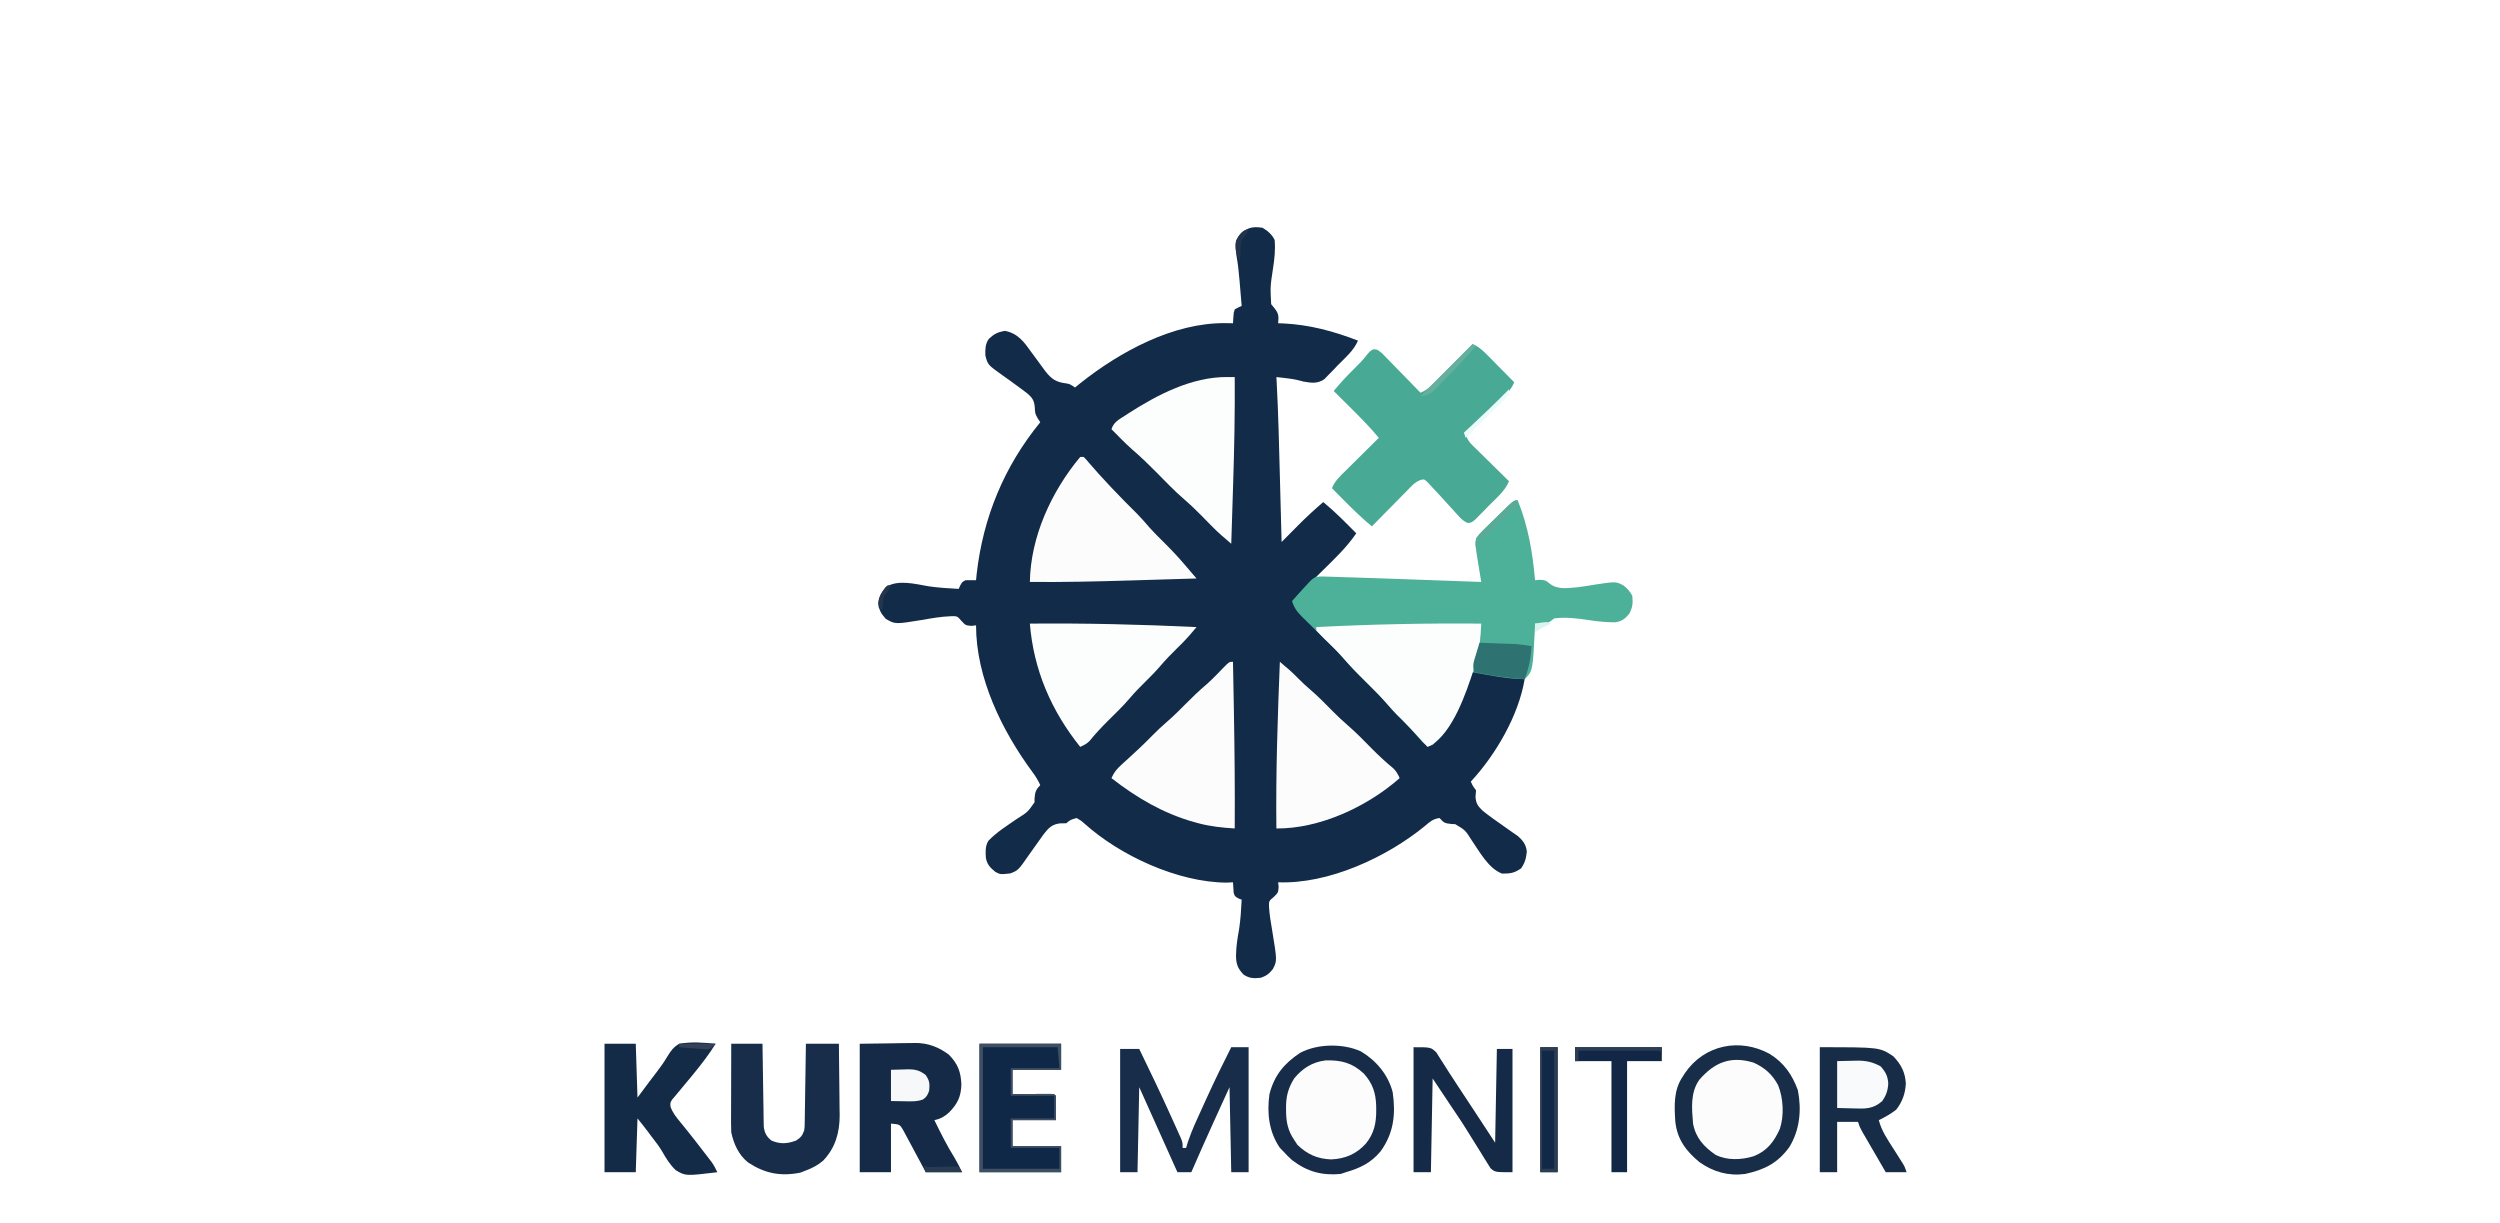
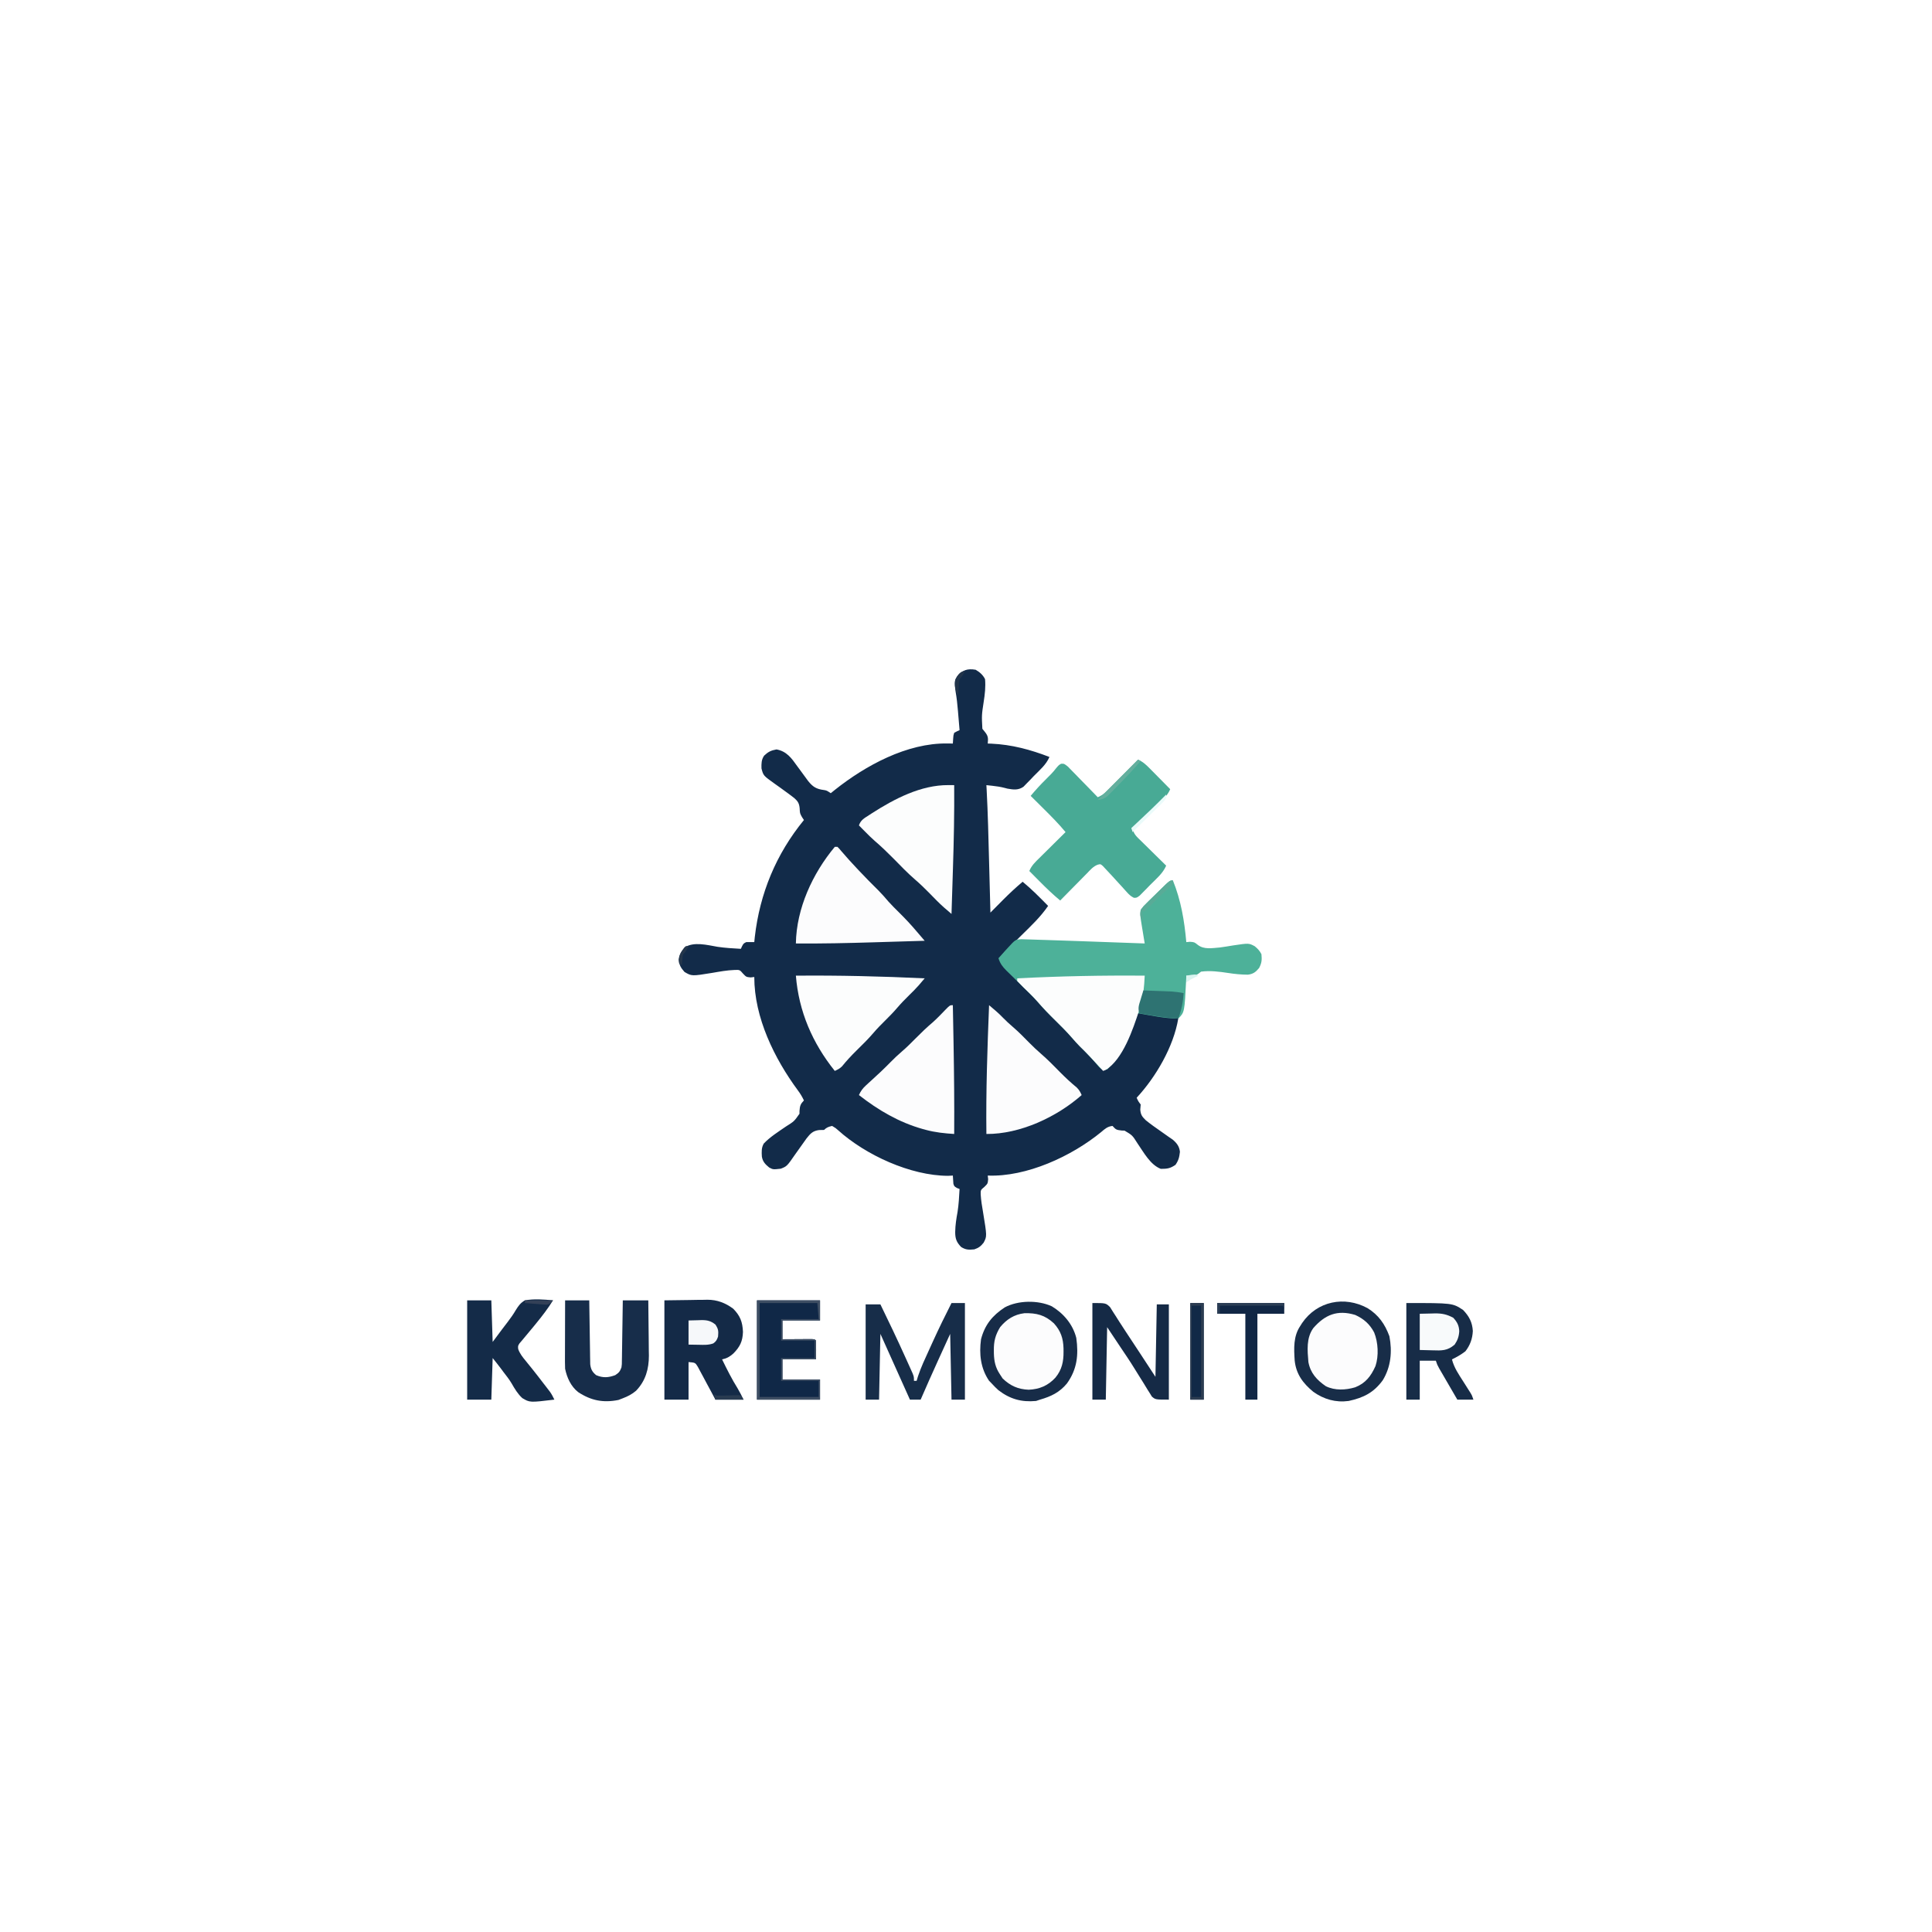
- <svg xmlns="http://www.w3.org/2000/svg" version="1.1" width="450" height="220" viewBox="30 130 450 220">
+ <svg xmlns="http://www.w3.org/2000/svg" version="1.1" width="512" height="512" viewBox="30 130 450 220">
  <g transform="translate(36, 136) scale(0.3125)">
    <path d="M0 0 C3.025 1.736 5.418 3.836 7 7 C7.505 12.687 6.885 18.195 6 23.812 C4.461 33.887 4.461 33.887 5 44 C5.668 44.824 6.335 45.647 7.023 46.496 C9.439 49.556 9.354 51.199 9 55 C10.328 55.039 10.328 55.039 11.684 55.078 C26.91 55.775 40.823 59.518 55 65 C52.523 70.779 47.654 74.837 43.312 79.25 C42.426 80.186 41.54 81.122 40.627 82.086 C39.756 82.97 38.885 83.855 37.988 84.766 C36.806 85.984 36.806 85.984 35.599 87.228 C31.682 89.899 28.191 89.377 23.664 88.598 C22.991 88.421 22.318 88.244 21.625 88.062 C18.535 87.257 15.508 86.808 12.337 86.467 C11.526 86.379 10.714 86.291 9.877 86.2 C8.948 86.101 8.948 86.101 8 86 C8.06 87.071 8.12 88.143 8.181 89.247 C9.125 107.069 9.534 124.906 9.996 142.746 C10.108 147.071 10.223 151.396 10.338 155.721 C10.561 164.147 10.781 172.574 11 181 C11.443 180.552 11.886 180.104 12.342 179.642 C14.392 177.571 16.446 175.504 18.5 173.438 C19.196 172.733 19.892 172.029 20.609 171.303 C25.236 166.655 30.005 162.249 35 158 C41.784 163.55 47.855 169.764 54 176 C48.408 184.189 41.357 190.832 34.312 197.75 C32.456 199.579 30.601 201.409 28.748 203.243 C27.603 204.377 26.454 205.508 25.303 206.635 C21.187 210.466 21.187 210.466 18 215 C18.877 220.176 23.123 223.485 26.73 226.988 C27.399 227.65 28.068 228.312 28.757 228.994 C30.893 231.108 33.04 233.211 35.188 235.312 C37.316 237.405 39.442 239.5 41.565 241.598 C42.884 242.901 44.206 244.2 45.532 245.495 C49.355 249.257 52.939 253.154 56.442 257.215 C58.266 259.305 60.177 261.276 62.156 263.219 C62.869 263.924 63.582 264.629 64.316 265.355 C65.037 266.063 65.758 266.771 66.5 267.5 C71.323 272.236 75.966 277.027 80.375 282.152 C82.736 284.837 85.255 287.313 87.812 289.812 C90.547 292.487 92.878 294.816 95 298 C99.326 296.485 101.285 293.239 103.688 289.562 C104.118 288.911 104.549 288.259 104.992 287.588 C111.546 277.364 116.229 266.131 121 255 C130.9 256.65 140.8 258.3 151 260 C147.509 280.944 134.343 303.524 120 319 C121.22 321.691 121.22 321.691 123 324 C122.897 325.279 122.794 326.558 122.688 327.875 C123.065 331.772 123.954 332.955 126.793 335.762 C130.401 338.684 134.184 341.358 138 344 C140.066 345.454 142.129 346.911 144.188 348.375 C145.047 348.96 145.907 349.545 146.793 350.148 C149.879 352.737 151.804 355.209 152.25 359.281 C151.798 363.291 151.267 365.611 148.938 369 C144.971 371.7 142.808 372 138 372 C130.169 369.017 125.214 359.635 120.603 352.975 C116.799 346.957 116.799 346.957 110.965 343.496 C110.296 343.477 109.627 343.457 108.938 343.438 C104.818 342.98 104.545 342.8 102 340 C98.32 340.391 96.305 342.199 93.562 344.562 C71.473 362.653 37.948 378.135 9 377 C9.103 377.887 9.206 378.774 9.312 379.688 C9 383 9 383 6.5 385.438 C3.688 387.774 3.688 387.774 3.75 391.082 C4.035 395.552 4.72 399.845 5.5 404.25 C8.448 422.22 8.448 422.22 5.98 426.957 C3.896 429.645 2.232 430.923 -1 432 C-5.097 432.379 -7.278 432.449 -10.812 430.25 C-14.287 426.676 -15.28 423.965 -15.25 419 C-15.163 413.946 -14.431 409.175 -13.512 404.215 C-12.604 398.514 -12.324 392.759 -12 387 C-12.645 386.755 -13.289 386.51 -13.953 386.258 C-16 385 -16 385 -16.609 383.055 C-16.74 381.036 -16.87 379.018 -17 377 C-18.763 377.093 -18.763 377.093 -20.562 377.188 C-48.639 377.1 -82.093 361.632 -102.55 343.177 C-104.256 341.637 -104.256 341.637 -107 340 C-109.59 340.592 -111.119 341.119 -113 343 C-114.794 343.031 -114.794 343.031 -116.625 343.062 C-121.361 343.65 -123.194 345.693 -126.078 349.344 C-130.267 355.132 -130.267 355.132 -134.361 360.987 C-140.673 370.085 -140.673 370.085 -145.246 371.883 C-151.018 372.521 -151.018 372.521 -153.879 371.004 C-156.809 368.624 -158.74 366.616 -159.344 362.863 C-159.561 359.317 -159.737 356.283 -157.93 353.137 C-153.181 348.138 -147.056 344.337 -141.402 340.43 C-135.254 336.562 -135.254 336.562 -131.301 330.902 C-131.305 330.254 -131.309 329.606 -131.312 328.938 C-131.003 325.034 -130.634 323.748 -128 321 C-129.278 318.303 -130.677 315.942 -132.469 313.559 C-150.029 289.744 -165 259.276 -165 229 C-166.33 229.155 -166.33 229.155 -167.688 229.312 C-171 229 -171 229 -173.375 226.5 C-175.826 223.634 -175.826 223.634 -179.547 223.75 C-185.238 223.931 -190.802 224.973 -196.402 225.934 C-211.6 228.4 -211.6 228.4 -217 225.25 C-219.773 222.13 -220.833 220.28 -221.375 216.125 C-220.899 212.155 -219.47 210.105 -217 207 C-210.158 202.439 -200.096 205.173 -192.402 206.488 C-186.632 207.356 -180.822 207.668 -175 208 C-174.711 207.361 -174.423 206.721 -174.125 206.062 C-173 204 -173 204 -171 203 C-169 202.96 -167 202.957 -165 203 C-164.876 201.762 -164.752 200.525 -164.625 199.25 C-160.892 166.658 -148.768 137.408 -128 112 C-128.491 111.255 -128.982 110.51 -129.488 109.742 C-131 107 -131 107 -131.188 103.125 C-131.563 99.583 -132.478 98.062 -135.125 95.688 C-137.929 93.469 -140.834 91.393 -143.727 89.293 C-144.388 88.812 -145.049 88.331 -145.73 87.835 C-147.053 86.879 -148.382 85.932 -149.719 84.995 C-158.245 78.921 -158.245 78.921 -159.637 73.535 C-159.712 69.876 -159.756 67.127 -157.672 64.02 C-154.673 61.176 -152.543 60.095 -148.438 59.375 C-140.903 60.745 -137.237 65.865 -133.062 71.75 C-132.007 73.186 -130.95 74.621 -129.891 76.055 C-128.253 78.288 -126.618 80.522 -124.984 82.758 C-121.435 87.252 -118.76 88.945 -113.016 89.648 C-111 90 -111 90 -108 92 C-106.982 91.178 -105.963 90.355 -104.914 89.508 C-82.091 71.378 -51.147 54.475 -21.062 54.938 C-20.29 54.947 -19.518 54.956 -18.723 54.965 C-18.154 54.976 -17.586 54.988 -17 55 C-16.918 53.721 -16.835 52.443 -16.75 51.125 C-16.609 48.945 -16.609 48.945 -16 47 C-13.962 45.878 -13.962 45.878 -12 45 C-12.309 41.291 -12.623 37.583 -12.938 33.875 C-13.025 32.828 -13.112 31.782 -13.201 30.703 C-13.624 25.755 -14.119 20.892 -15 16 C-15.869 8.556 -15.869 8.556 -13.953 5.125 C-9.949 0.226 -6.231 -1.064 0 0 Z " fill="#122B49" transform="translate(708,112)" />
    <path d="M0 0 C6.045 14.886 8.585 30.079 10 46 C10.887 45.917 11.774 45.835 12.688 45.75 C16 46 16 46 18.469 47.977 C23.181 51.743 29.242 50.419 35 50 C38.311 49.554 41.596 49.015 44.891 48.465 C56.582 46.717 56.582 46.717 60.98 49.051 C63.143 50.792 64.754 52.509 66 55 C66.407 59.234 66.256 61.516 64.25 65.312 C61.702 68.356 59.875 69.761 55.914 70.266 C50.909 70.231 46.136 69.772 41.188 69 C34.53 67.989 27.715 67.11 21 68 C20.363 68.501 19.726 69.003 19.07 69.52 C16.085 71.655 13.57 71.206 10 71 C9.974 71.813 9.948 72.627 9.922 73.465 C8.692 98.308 8.692 98.308 4 103 C-6.06 102.925 -16.124 100.745 -26 99 C-26.34 99.909 -26.681 100.818 -27.031 101.754 C-32.261 115.436 -38.526 130.427 -49 141 C-53 141 -53 141 -55.008 139.164 C-55.706 138.326 -56.405 137.488 -57.125 136.625 C-61.043 132.063 -65.137 127.81 -69.445 123.617 C-71.478 121.535 -73.378 119.429 -75.273 117.227 C-79.141 112.766 -83.29 108.635 -87.5 104.5 C-91.545 100.528 -95.557 96.584 -99.23 92.262 C-102.348 88.636 -105.676 85.277 -109.082 81.926 C-109.626 81.389 -110.171 80.853 -110.732 80.3 C-113 78.068 -115.272 75.839 -117.552 73.619 C-119.236 71.978 -120.909 70.328 -122.582 68.676 C-123.097 68.18 -123.611 67.684 -124.141 67.173 C-127.015 64.32 -128.803 61.883 -130 58 C-128.233 56.038 -126.462 54.08 -124.688 52.125 C-123.938 51.292 -123.938 51.292 -123.174 50.441 C-117.384 44.076 -117.384 44.076 -112.968 43.833 C-111.706 43.873 -110.445 43.912 -109.145 43.953 C-108.434 43.973 -107.724 43.992 -106.993 44.013 C-104.599 44.081 -102.206 44.166 -99.812 44.25 C-98.122 44.302 -96.431 44.353 -94.74 44.404 C-88.826 44.586 -82.913 44.793 -77 45 C-74.557 45.084 -72.113 45.168 -69.67 45.252 C-53.446 45.813 -37.223 46.398 -21 47 C-21.217 45.698 -21.433 44.396 -21.656 43.055 C-21.938 41.328 -22.219 39.602 -22.5 37.875 C-22.643 37.019 -22.786 36.163 -22.934 35.281 C-24.507 25.538 -24.507 25.538 -24 22 C-22.012 19.299 -22.012 19.299 -19.258 16.602 C-18.774 16.122 -18.291 15.642 -17.792 15.148 C-16.772 14.141 -15.745 13.141 -14.71 12.148 C-13.123 10.623 -11.558 9.078 -9.996 7.527 C-2.327 0 -2.327 0 0 0 Z " fill="#4DB199" transform="translate(855,269)" />
    <path d="M0 0 C3.668 1.539 5.986 3.755 8.766 6.57 C9.655 7.466 10.545 8.362 11.461 9.285 C12.381 10.222 13.302 11.159 14.25 12.125 C15.195 13.08 16.14 14.034 17.086 14.988 C19.395 17.321 21.7 19.658 24 22 C22.453 25.689 20.207 28.037 17.387 30.844 C16.468 31.76 15.55 32.677 14.604 33.621 C13.885 34.33 13.885 34.33 13.152 35.054 C11.698 36.49 10.252 37.934 8.807 39.379 C4.678 43.482 0.603 47.427 -4 51 C-3.56 55.376 -0.645 57.738 2.348 60.641 C3.145 61.431 3.145 61.431 3.958 62.238 C5.652 63.916 7.357 65.583 9.062 67.25 C10.215 68.387 11.367 69.525 12.518 70.664 C15.337 73.451 18.166 76.228 21 79 C18.521 84.828 13.517 88.893 9.125 93.312 C8.214 94.257 7.302 95.201 6.363 96.174 C5.483 97.061 4.602 97.949 3.695 98.863 C2.891 99.681 2.087 100.499 1.258 101.341 C-1 103 -1 103 -3.097 102.95 C-5.27 101.865 -6.515 100.743 -8.137 98.938 C-8.996 97.995 -8.996 97.995 -9.874 97.033 C-10.472 96.362 -11.071 95.691 -11.688 95 C-12.938 93.635 -14.189 92.27 -15.441 90.906 C-16.628 89.604 -17.814 88.302 -19 87 C-20.69 85.147 -22.396 83.318 -24.125 81.5 C-24.788 80.788 -25.45 80.077 -26.133 79.344 C-27.885 77.759 -27.885 77.759 -29.939 78.26 C-33.366 79.491 -35.589 82.225 -38.078 84.785 C-38.65 85.361 -39.221 85.937 -39.81 86.53 C-41.63 88.367 -43.44 90.215 -45.25 92.062 C-46.484 93.311 -47.718 94.559 -48.953 95.807 C-51.977 98.863 -54.991 101.929 -58 105 C-63.437 100.47 -68.465 95.657 -73.438 90.625 C-74.169 89.889 -74.901 89.153 -75.654 88.395 C-77.439 86.599 -79.22 84.8 -81 83 C-79.378 78.899 -76.423 76.169 -73.336 73.141 C-72.508 72.317 -72.508 72.317 -71.663 71.476 C-69.905 69.729 -68.14 67.99 -66.375 66.25 C-65.179 65.064 -63.984 63.878 -62.789 62.691 C-59.865 59.789 -56.934 56.893 -54 54 C-59.104 47.819 -64.683 42.202 -70.375 36.562 C-71.302 35.64 -72.229 34.718 -73.184 33.768 C-75.453 31.509 -77.726 29.254 -80 27 C-76.303 22.578 -72.497 18.404 -68.375 14.375 C-65.681 11.741 -63.18 9.239 -60.914 6.227 C-59 4 -59 4 -57.247 3.025 C-55 3 -55 3 -52.251 5.181 C-51.201 6.232 -50.165 7.296 -49.141 8.371 C-48.591 8.927 -48.042 9.484 -47.476 10.057 C-45.722 11.839 -43.986 13.638 -42.25 15.438 C-41.065 16.648 -39.879 17.857 -38.691 19.064 C-35.781 22.03 -32.886 25.011 -30 28 C-25.804 26.362 -23.013 23.267 -19.922 20.117 C-19.35 19.543 -18.779 18.969 -18.19 18.377 C-16.372 16.548 -14.561 14.711 -12.75 12.875 C-11.516 11.631 -10.282 10.388 -9.047 9.145 C-6.026 6.102 -3.011 3.052 0 0 Z " fill="#48AA95" transform="translate(829,179)" />
    <path d="M0 0 C8.203 5.077 12.968 11.895 16.281 20.93 C18.48 32.291 17.437 43.8 11.328 53.75 C4.56 62.987 -2.941 66.738 -14.094 69.18 C-23.746 70.468 -32.48 67.988 -40.406 62.367 C-48.099 56.043 -53.27 49.183 -54.321 38.97 C-54.902 29.961 -55.367 20.909 -50.094 13.18 C-49.658 12.489 -49.222 11.798 -48.773 11.086 C-37.603 -5.273 -17.183 -9.342 0 0 Z " fill="#FCFCFD" transform="translate(1000.094,587.8203)" />
    <path d="M0 0 C8.831 5.331 15.704 13.47 18.25 23.562 C20.043 36.212 18.863 47.009 11.25 57.562 C5.682 64.227 -0.522 67.175 -8.75 69.562 C-9.74 69.892 -10.73 70.222 -11.75 70.562 C-22.557 71.566 -31.11 69.193 -39.75 62.562 C-42.375 60.125 -42.375 60.125 -44.75 57.562 C-45.771 56.511 -45.771 56.511 -46.812 55.438 C-53.106 46.099 -54.236 35.533 -52.75 24.562 C-49.914 13.714 -44.271 6.892 -35.094 0.824 C-25.151 -4.528 -10.222 -4.719 0 0 Z " fill="#FCFCFD" transform="translate(764.75,586.4375)" />
    <path d="M0 0 C0.173 9.062 0.339 18.125 0.5 27.188 C0.512 27.857 0.524 28.526 0.536 29.215 C0.929 51.478 1.144 73.733 1 96 C-6.225 95.541 -13.13 94.834 -20.125 92.938 C-20.927 92.721 -21.729 92.505 -22.555 92.282 C-40.288 87.251 -55.542 78.277 -70 67 C-68.639 63.917 -67.14 61.945 -64.656 59.68 C-63.992 59.067 -63.327 58.454 -62.643 57.822 C-61.936 57.18 -61.228 56.537 -60.5 55.875 C-59.04 54.53 -57.582 53.184 -56.125 51.836 C-55.416 51.181 -54.707 50.526 -53.977 49.851 C-51.421 47.458 -48.956 44.995 -46.5 42.5 C-43.811 39.776 -41.102 37.168 -38.188 34.688 C-34.429 31.478 -30.973 28.012 -27.5 24.5 C-23.478 20.432 -19.421 16.524 -15.047 12.832 C-11.769 9.898 -8.722 6.729 -5.679 3.554 C-2.215 0 -2.215 0 0 0 Z " fill="#FCFCFD" transform="translate(691,362)" />
    <path d="M0 0 C0.66 0 1.32 0 2 0 C3.472 1.475 3.472 1.475 5.172 3.512 C8.754 7.723 12.464 11.784 16.25 15.812 C17.225 16.852 17.225 16.852 18.219 17.912 C22.936 22.922 27.766 27.792 32.66 32.629 C35.261 35.265 37.658 38.023 40.059 40.84 C42.601 43.669 45.295 46.327 48 49 C52.55 53.5 56.875 58.105 61 63 C62.035 64.209 63.07 65.418 64.106 66.626 C64.648 67.257 65.189 67.889 65.747 68.539 C66.161 69.021 66.574 69.503 67 70 C58.322 70.265 49.644 70.526 40.967 70.782 C36.934 70.901 32.901 71.022 28.869 71.146 C9.573 71.737 -9.692 72.17 -29 72 C-28.552 45.873 -16.59 19.908 0 0 Z " fill="#FCFCFD" transform="translate(603,244)" />
    <path d="M0 0 C-0.397 8.125 -0.972 15.789 -3.438 23.562 C-3.696 24.395 -3.955 25.227 -4.222 26.084 C-8.649 39.664 -16.233 62.587 -29.289 70.363 C-29.854 70.573 -30.418 70.784 -31 71 C-31.69 70.238 -32.379 69.476 -33.09 68.691 C-38.176 63.096 -43.3 57.591 -48.734 52.328 C-50.652 50.358 -52.442 48.348 -54.234 46.266 C-58.116 41.794 -62.277 37.647 -66.5 33.5 C-71.3 28.785 -75.916 24.017 -80.303 18.915 C-83.578 15.219 -87.167 11.832 -90.721 8.406 C-92.183 6.973 -93.596 5.49 -95 4 C-95 3.34 -95 2.68 -95 2 C-63.31 0.362 -31.73 -0.275 0 0 Z " fill="#FCFDFD" transform="translate(834,340)" />
    <path d="M0 0 C32.057 -0.297 63.979 0.477 96 2 C95.058 3.109 94.115 4.217 93.172 5.324 C92.384 6.25 92.384 6.25 91.581 7.194 C89.359 9.732 86.975 12.081 84.562 14.438 C81.424 17.53 78.36 20.644 75.5 24 C72.659 27.333 69.616 30.426 66.5 33.5 C63.447 36.512 60.459 39.535 57.688 42.812 C53.768 47.416 49.435 51.596 45.136 55.84 C41.359 59.586 37.767 63.398 34.43 67.547 C32.779 69.224 31.144 70.062 29 71 C12.315 50.173 2.182 26.728 0 0 Z " fill="#FCFDFD" transform="translate(574,340)" />
    <path d="M0 0 C1.127 0.96 2.253 1.921 3.379 2.883 C4.006 3.418 4.634 3.953 5.28 4.505 C7.086 6.075 8.78 7.711 10.438 9.438 C12.749 11.79 15.112 13.991 17.625 16.125 C22.008 19.894 26.043 23.985 30.081 28.118 C32.926 31.009 35.832 33.758 38.906 36.406 C43.868 40.693 48.411 45.361 53 50.039 C56.952 54.037 60.989 57.792 65.336 61.359 C67.115 63.113 68.018 64.719 69 67 C50.422 83.39 23.061 96.184 -2 96 C-2.38 63.963 -1.278 32.009 0 0 Z " fill="#FCFCFD" transform="translate(718,362)" />
    <path d="M0 0 C0.805 0.004 1.609 0.009 2.438 0.013 C3.048 0.019 3.658 0.024 4.287 0.03 C4.443 20.736 4.031 41.387 3.359 62.08 C3.235 65.93 3.117 69.78 2.998 73.63 C2.766 81.097 2.528 88.563 2.287 96.03 C-1.466 92.86 -5.174 89.701 -8.616 86.19 C-9.279 85.519 -9.942 84.848 -10.625 84.157 C-11.972 82.785 -13.318 81.412 -14.665 80.04 C-17.881 76.786 -21.118 73.63 -24.592 70.651 C-30.485 65.576 -35.838 59.949 -41.292 54.413 C-45.707 49.957 -50.174 45.664 -54.936 41.58 C-57.482 39.359 -59.841 36.998 -62.213 34.593 C-63.497 33.295 -63.497 33.295 -64.807 31.971 C-65.751 31.01 -65.751 31.01 -66.713 30.03 C-65.358 25.963 -62.66 24.644 -59.213 22.405 C-58.546 21.968 -57.879 21.532 -57.192 21.082 C-40.358 10.256 -20.512 -0.144 0 0 Z " fill="#FCFDFD" transform="translate(687.7134,197.97)" />
    <path d="M0 0 C9.374 -0.124 9.374 -0.124 18.938 -0.25 C20.892 -0.286 22.846 -0.323 24.859 -0.36 C26.436 -0.372 28.013 -0.382 29.59 -0.391 C30.386 -0.411 31.182 -0.432 32.002 -0.453 C39.307 -0.457 45.448 1.891 51.312 6.25 C56.495 11.553 58.243 16.05 58.562 23.5 C58.326 30.54 56.329 34.603 51.473 39.559 C48.766 41.99 46.524 43.28 43 44 C46.613 51.418 50.253 58.719 54.641 65.719 C56.238 68.399 57.605 71.21 59 74 C52.07 74 45.14 74 38 74 C36.975 72.063 35.95 70.125 34.895 68.129 C33.889 66.257 32.878 64.388 31.866 62.519 C31.166 61.22 30.473 59.917 29.786 58.611 C28.796 56.733 27.785 54.868 26.77 53.004 C26.167 51.878 25.565 50.752 24.945 49.592 C23.02 46.426 23.02 46.426 18 46 C18 55.24 18 64.48 18 74 C12.06 74 6.12 74 0 74 C0 49.58 0 25.16 0 0 Z " fill="#142A47" transform="translate(476,582)" />
    <path d="M0 0 C5.94 0 11.88 0 18 0 C18.495 15.345 18.495 15.345 19 31 C21.289 27.927 23.579 24.854 25.938 21.688 C27.338 19.852 28.74 18.017 30.145 16.184 C32.357 13.269 34.438 10.395 36.262 7.223 C38.334 3.916 39.651 2.037 43 0 C49.935 -1.24 57.028 -0.682 64 0 C60.261 6.018 56.044 11.524 51.562 17 C50.995 17.696 50.427 18.392 49.843 19.109 C47.441 22.046 45.028 24.968 42.566 27.855 C41.926 28.625 41.285 29.395 40.625 30.188 C40.081 30.82 39.537 31.453 38.977 32.105 C37.815 33.993 37.815 33.993 38.039 36.348 C39.31 39.855 41.395 42.419 43.75 45.25 C44.745 46.481 45.738 47.713 46.73 48.945 C47.522 49.922 47.522 49.922 48.33 50.919 C51.294 54.613 54.179 58.367 57.062 62.125 C57.622 62.847 58.182 63.569 58.759 64.313 C59.545 65.338 59.545 65.338 60.348 66.383 C60.812 66.985 61.276 67.587 61.754 68.208 C63.046 70.067 64.038 71.954 65 74 C46.691 76.205 46.691 76.205 41.023 72.819 C37.678 69.686 35.388 65.88 33.134 61.92 C31.348 58.896 29.213 56.214 27.062 53.438 C26.373 52.508 25.683 51.579 24.973 50.621 C23.032 48.042 21.016 45.52 19 43 C18.67 53.23 18.34 63.46 18 74 C12.06 74 6.12 74 0 74 C0 49.58 0 25.16 0 0 Z " fill="#142B48" transform="translate(329,582)" />
    <path d="M0 0 C5.94 0 11.88 0 18 0 C18.02 1.494 18.04 2.987 18.06 4.526 C18.136 10.065 18.225 15.604 18.317 21.143 C18.356 23.54 18.391 25.938 18.422 28.336 C18.468 31.781 18.526 35.227 18.586 38.672 C18.597 39.745 18.609 40.818 18.621 41.924 C18.641 42.924 18.661 43.925 18.681 44.956 C18.694 45.835 18.708 46.715 18.722 47.621 C19.157 51.342 20.242 53.376 23.125 55.75 C28.208 57.96 32.329 57.619 37.375 55.75 C40.197 53.869 40.806 53.076 42 50 C42.324 47.579 42.324 47.579 42.319 44.956 C42.339 43.955 42.359 42.955 42.379 41.924 C42.396 40.314 42.396 40.314 42.414 38.672 C42.433 37.568 42.453 36.464 42.473 35.326 C42.533 31.801 42.579 28.275 42.625 24.75 C42.663 22.359 42.702 19.969 42.742 17.578 C42.838 11.719 42.922 5.86 43 0 C49.27 0 55.54 0 62 0 C62.099 6.919 62.172 13.838 62.22 20.758 C62.24 23.108 62.267 25.458 62.302 27.808 C62.351 31.201 62.373 34.594 62.391 37.988 C62.411 39.025 62.432 40.062 62.453 41.13 C62.456 51.19 59.991 59.961 52.922 67.348 C49.879 69.964 46.734 71.581 43 73 C41.928 73.412 40.855 73.825 39.75 74.25 C28.395 76.521 19.315 74.709 9.688 68.375 C4.301 64.1 1.378 57.649 0 51 C-0.085 49.29 -0.118 47.577 -0.114 45.864 C-0.113 44.844 -0.113 43.823 -0.113 42.771 C-0.108 41.676 -0.103 40.581 -0.098 39.453 C-0.096 38.327 -0.095 37.2 -0.093 36.04 C-0.088 32.443 -0.075 28.847 -0.062 25.25 C-0.057 22.811 -0.053 20.372 -0.049 17.934 C-0.038 11.956 -0.021 5.978 0 0 Z " fill="#172D4A" transform="translate(402,582)" />
    <path d="M0 0 C15.51 0 31.02 0 47 0 C47 4.95 47 9.9 47 15 C37.76 15 28.52 15 19 15 C19 19.62 19 24.24 19 29 C21.581 28.983 21.581 28.983 24.215 28.965 C26.456 28.955 28.697 28.946 30.938 28.938 C32.074 28.929 33.21 28.921 34.381 28.912 C35.46 28.909 36.54 28.906 37.652 28.902 C39.153 28.894 39.153 28.894 40.683 28.886 C43 29 43 29 44 30 C44.144 34.668 44.042 39.329 44 44 C35.75 44 27.5 44 19 44 C19 48.95 19 53.9 19 59 C28.24 59 37.48 59 47 59 C47 63.95 47 68.9 47 74 C31.49 74 15.98 74 0 74 C0 49.58 0 25.16 0 0 Z " fill="#102847" transform="translate(545,582)" />
    <path d="M0 0 C34.457 0 34.457 0 42.312 5.188 C46.803 9.887 49.181 14.313 49.562 20.875 C49.269 26.648 47.569 31.435 44 36 C40.845 38.418 37.582 40.289 34 42 C35.586 48.269 39.124 53.303 42.562 58.688 C43.754 60.565 44.943 62.443 46.129 64.324 C46.656 65.15 47.182 65.976 47.725 66.827 C49 69 49 69 50 72 C46.04 72 42.08 72 38 72 C35.879 68.354 33.761 64.706 31.646 61.056 C30.927 59.815 30.206 58.575 29.484 57.335 C28.446 55.551 27.412 53.766 26.379 51.98 C25.756 50.907 25.133 49.833 24.49 48.727 C23 46 23 46 22 43 C18.04 43 14.08 43 10 43 C10 52.57 10 62.14 10 72 C6.7 72 3.4 72 0 72 C0 48.24 0 24.48 0 0 Z " fill="#172C47" transform="translate(1029,584)" />
    <path d="M0 0 C3.3 0 6.6 0 10 0 C10 23.76 10 47.52 10 72 C6.7 72 3.4 72 0 72 C-0.33 55.83 -0.66 39.66 -1 23 C-3.331 28.115 -5.661 33.23 -8.062 38.5 C-8.782 40.077 -9.501 41.654 -10.242 43.279 C-14.585 52.814 -18.828 62.389 -23 72 C-25.64 72 -28.28 72 -31 72 C-38.354 55.676 -45.678 39.339 -53 23 C-53.33 39.17 -53.66 55.34 -54 72 C-57.3 72 -60.6 72 -64 72 C-64 48.57 -64 25.14 -64 1 C-60.37 1 -56.74 1 -53 1 C-46.711 13.906 -40.53 26.853 -34.624 39.939 C-34.042 41.228 -33.458 42.516 -32.872 43.804 C-32.05 45.614 -31.236 47.428 -30.422 49.242 C-29.954 50.282 -29.485 51.322 -29.003 52.394 C-28 55 -28 55 -28 58 C-27.34 58 -26.68 58 -26 58 C-25.48 56.269 -25.48 56.269 -24.949 54.504 C-22.722 47.831 -19.734 41.486 -16.804 35.101 C-15.827 32.969 -14.857 30.833 -13.889 28.697 C-9.481 19.017 -4.817 9.483 0 0 Z " fill="#172D49" transform="translate(690,584)" />
    <path d="M0 0 C10 0 10 0 13.136 3.013 C14.058 4.401 14.943 5.815 15.797 7.246 C16.536 8.386 16.536 8.386 17.29 9.548 C18.344 11.177 19.382 12.814 20.407 14.46 C21.995 16.992 23.633 19.482 25.295 21.965 C28.647 26.976 31.951 32.017 35.25 37.062 C39.127 42.982 43.005 48.901 47 55 C47.33 37.18 47.66 19.36 48 1 C50.97 1 53.94 1 57 1 C57 24.43 57 47.86 57 72 C47 72 47 72 44.339 69.712 C43.363 68.13 43.363 68.13 42.367 66.516 C42.001 65.945 41.634 65.374 41.257 64.786 C40.095 62.96 38.985 61.108 37.875 59.25 C37.124 58.049 36.371 56.849 35.613 55.652 C34.109 53.265 32.622 50.869 31.147 48.463 C27.912 43.21 24.445 38.118 21 33 C17.7 28.05 14.4 23.1 11 18 C10.67 35.82 10.34 53.64 10 72 C6.7 72 3.4 72 0 72 C0 48.24 0 24.48 0 0 Z " fill="#152A46" transform="translate(795,584)" />
    <path d="M0 0 C8.203 5.077 12.968 11.895 16.281 20.93 C18.48 32.291 17.437 43.8 11.328 53.75 C4.56 62.987 -2.941 66.738 -14.094 69.18 C-23.746 70.468 -32.48 67.988 -40.406 62.367 C-48.099 56.043 -53.27 49.183 -54.321 38.97 C-54.902 29.961 -55.367 20.909 -50.094 13.18 C-49.658 12.489 -49.222 11.798 -48.773 11.086 C-37.603 -5.273 -17.183 -9.342 0 0 Z M-40.43 14.863 C-45.735 22.248 -44.84 31.47 -44.094 40.18 C-42.565 48.376 -37.866 53.52 -31.094 58.18 C-24.353 61.512 -16.323 61.111 -9.219 58.992 C-1.437 55.944 2.575 50.599 5.906 43.18 C8.447 35.573 7.913 25.536 4.934 18.137 C1.663 11.907 -2.778 7.983 -9.18 5.062 C-22.535 1.016 -31.752 4.924 -40.43 14.863 Z " fill="#182D48" transform="translate(1000.094,587.8203)" />
    <path d="M0 0 C8.831 5.331 15.704 13.47 18.25 23.562 C20.043 36.212 18.863 47.009 11.25 57.562 C5.682 64.227 -0.522 67.175 -8.75 69.562 C-9.74 69.892 -10.73 70.222 -11.75 70.562 C-22.557 71.566 -31.11 69.193 -39.75 62.562 C-42.375 60.125 -42.375 60.125 -44.75 57.562 C-45.771 56.511 -45.771 56.511 -46.812 55.438 C-53.106 46.099 -54.236 35.533 -52.75 24.562 C-49.914 13.714 -44.271 6.892 -35.094 0.824 C-25.151 -4.528 -10.222 -4.719 0 0 Z M-38.496 15.523 C-42.097 21.379 -43.283 26.155 -43.188 32.938 C-43.181 33.686 -43.174 34.434 -43.167 35.204 C-42.997 41.036 -42.017 45.635 -38.75 50.562 C-38.049 51.635 -37.347 52.708 -36.625 53.812 C-30.912 59.277 -25.186 61.851 -17.25 62.188 C-9.176 61.836 -2.817 59.164 2.688 53.188 C7.563 47.279 8.812 41.181 8.75 33.75 C8.741 32.561 8.741 32.561 8.733 31.349 C8.504 23.84 6.691 18.38 1.605 12.738 C-5.089 6.497 -11.442 4.914 -20.461 5.152 C-28.044 6.098 -33.686 9.693 -38.496 15.523 Z " fill="#172C48" transform="translate(764.75,586.4375)" />
    <path d="M0 0 C16.5 0 33 0 50 0 C50 2.64 50 5.28 50 8 C43.4 8 36.8 8 30 8 C30 29.12 30 50.24 30 72 C27.03 72 24.06 72 21 72 C21 50.88 21 29.76 21 8 C14.07 8 7.14 8 0 8 C0 5.36 0 2.72 0 0 Z " fill="#112745" transform="translate(888,584)" />
    <path d="M0 0 C3.3 0 6.6 0 10 0 C10 23.76 10 47.52 10 72 C6.7 72 3.4 72 0 72 C0 48.24 0 24.48 0 0 Z " fill="#112947" transform="translate(868,584)" />
    <path d="M0 0 C4.238 -0.093 4.238 -0.093 8.562 -0.188 C9.438 -0.215 10.314 -0.242 11.217 -0.27 C16.59 -0.327 20.254 0.433 25 3 C27.907 6.206 29.241 8.723 29.438 13 C29.205 16.925 28.242 19.712 26 23 C20.71 27.621 16.278 27.495 9.625 27.25 C6.449 27.168 3.272 27.085 0 27 C0 18.09 0 9.18 0 0 Z " fill="#F8FAFB" transform="translate(1039,592)" />
    <path d="M0 0 C3.875 0.14 7.75 0.288 11.625 0.438 C12.719 0.477 13.814 0.516 14.941 0.557 C16.005 0.599 17.068 0.64 18.164 0.684 C19.625 0.739 19.625 0.739 21.116 0.795 C24.125 1.009 27.033 1.459 30 2 C29.591 8.762 28.43 14.672 26 21 C16.173 20.451 6.653 18.819 -3 17 C-4.291 13.128 -3.223 10.558 -2.062 6.812 C-1.77 5.831 -1.77 5.831 -1.471 4.83 C-0.988 3.218 -0.495 1.609 0 0 Z " fill="#2E7372" transform="translate(833,351)" />
    <path d="M0 0 C15.51 0 31.02 0 47 0 C47 4.95 47 9.9 47 15 C37.76 15 28.52 15 19 15 C19 19.62 19 24.24 19 29 C21.581 28.983 21.581 28.983 24.215 28.965 C26.456 28.955 28.697 28.946 30.938 28.938 C32.074 28.929 33.21 28.921 34.381 28.912 C35.46 28.909 36.54 28.906 37.652 28.902 C39.153 28.894 39.153 28.894 40.683 28.886 C43 29 43 29 44 30 C44.144 34.668 44.042 39.329 44 44 C35.75 44 27.5 44 19 44 C19 48.95 19 53.9 19 59 C28.24 59 37.48 59 47 59 C47 63.95 47 68.9 47 74 C31.49 74 15.98 74 0 74 C0 49.58 0 25.16 0 0 Z M2 2 C2 25.1 2 48.2 2 72 C16.52 72 31.04 72 46 72 C46 68.04 46 64.08 46 60 C36.76 60 27.52 60 18 60 C18 54.39 18 48.78 18 43 C26.25 43 34.5 43 43 43 C43 38.71 43 34.42 43 30 C34.75 30 26.5 30 18 30 C18 24.72 18 19.44 18 14 C27.24 14 36.48 14 46 14 C45.505 8.06 45.505 8.06 45 2 C30.81 2 16.62 2 2 2 Z " fill="#3E4E63" transform="translate(545,582)" />
    <path d="M0 0 C3.558 -0.093 3.558 -0.093 7.188 -0.188 C8.294 -0.228 8.294 -0.228 9.423 -0.27 C13.839 -0.326 16.521 0.272 20 3 C22.325 6.488 22.335 7.901 22 12 C21.18 14.461 20.556 15.608 18.438 17.102 C14.906 18.403 11.456 18.209 7.75 18.125 C5.192 18.084 2.635 18.043 0 18 C0 12.06 0 6.12 0 0 Z " fill="#F6F8FA" transform="translate(494,597)" />
    <path d="M0 0 C3.3 0 6.6 0 10 0 C10 23.76 10 47.52 10 72 C6.7 72 3.4 72 0 72 C0 48.24 0 24.48 0 0 Z M1 2 C1 24.44 1 46.88 1 70 C3.31 70 5.62 70 8 70 C8 47.56 8 25.12 8 2 C5.69 2 3.38 2 1 2 Z " fill="#2C3C51" transform="translate(868,584)" />
    <path d="M0 0 C16.5 0 33 0 50 0 C50 1.65 50 3.3 50 5 C49.505 3.515 49.505 3.515 49 2 C33.49 2 17.98 2 2 2 C2 3.98 2 5.96 2 8 C1.34 8 0.68 8 0 8 C0 5.36 0 2.72 0 0 Z " fill="#2C3E55" transform="translate(888,584)" />
    <path d="M0 0 C0.66 0.33 1.32 0.66 2 1 C-3.446 7.409 -9.212 13.459 -15.125 19.438 C-16.446 20.802 -16.446 20.802 -17.793 22.193 C-18.648 23.056 -19.502 23.919 -20.383 24.809 C-21.15 25.59 -21.917 26.372 -22.708 27.177 C-25.207 29.164 -26.86 29.662 -30 30 C-20 20 -10 10 0 0 Z " fill="#64AF9E" transform="translate(829,179)" />
    <path d="M0 0 C0 3 0 3 -1.293 4.367 C-2.231 5.114 -2.231 5.114 -3.188 5.875 C-7.98 9.859 -12.284 14.252 -16.606 18.732 C-18.035 20.191 -19.514 21.6 -21 23 C-21.66 23 -22.32 23 -23 23 C-22.67 25.64 -22.34 28.28 -22 31 C-24.35 27.474 -24.555 26.152 -24 22 C-22.012 19.299 -22.012 19.299 -19.258 16.602 C-18.532 15.882 -18.532 15.882 -17.792 15.148 C-16.772 14.141 -15.745 13.141 -14.71 12.148 C-13.123 10.623 -11.558 9.078 -9.996 7.527 C-2.327 0 -2.327 0 0 0 Z " fill="#59AB97" transform="translate(855,269)" />
    <path d="M0 0 C0 3 0 3 -2.295 5.635 C-3.345 6.685 -4.404 7.727 -5.469 8.762 C-6.024 9.312 -6.579 9.863 -7.15 10.43 C-8.927 12.19 -10.713 13.939 -12.5 15.688 C-13.705 16.878 -14.91 18.068 -16.113 19.26 C-19.068 22.181 -22.031 25.093 -25 28 C-25.33 27.01 -25.66 26.02 -26 25 C-25.045 24.117 -24.09 23.234 -23.105 22.324 C-15.243 15.033 -7.512 7.653 0 0 Z " fill="#EAFBFA" transform="translate(850,205)" />
    <path d="M0 0 C0.99 0.495 0.99 0.495 2 1 C3.353 1.048 4.709 1.037 6.062 0.992 C6.859 0.975 7.656 0.959 8.477 0.941 C10.159 0.897 11.841 0.845 13.523 0.785 C14.32 0.771 15.117 0.757 15.938 0.742 C17.034 0.709 17.034 0.709 18.152 0.675 C19.067 0.836 19.067 0.836 20 1 C20.66 1.99 21.32 2.98 22 4 C15.07 4 8.14 4 1 4 C0.67 2.68 0.34 1.36 0 0 Z " fill="#293B51" transform="translate(513,652)" />
    <path d="M0 0 C6.93 0 13.86 0 21 0 C18 3 18 3 16.007 3.249 C14.899 3.162 14.899 3.162 13.77 3.074 C12.566 2.992 12.566 2.992 11.338 2.908 C10.505 2.835 9.671 2.763 8.812 2.688 C7.968 2.626 7.123 2.565 6.252 2.502 C4.167 2.349 2.083 2.176 0 2 C0 1.34 0 0.68 0 0 Z " fill="#334057" transform="translate(372,582)" />
    <path d="M0 0 C-1.152 2.468 -2.048 4.048 -4 6 C-4.464 8.892 -4.464 8.892 -4.625 12.125 C-4.7 13.221 -4.775 14.316 -4.852 15.445 C-4.901 16.288 -4.95 17.131 -5 18 C-7.682 13.977 -7.812 10.728 -7 6 C-5.407 3.087 -3.602 0 0 0 Z " fill="#22344A" transform="translate(700,113)" />
    <path d="M0 0 C0.66 0 1.32 0 2 0 C0.848 2.468 -0.048 4.048 -2 6 C-2.458 7.972 -2.458 7.972 -2.625 10.125 C-2.749 11.404 -2.873 12.682 -3 14 C-3.66 13.67 -4.32 13.34 -5 13 C-5.505 7.7 -4.208 5.18 -1 1 C-0.67 0.67 -0.34 0.34 0 0 Z " fill="#24364B" transform="translate(492,318)" />
    <path d="M0 0 C-0.928 0.454 -1.856 0.907 -2.812 1.375 C-6.039 2.942 -6.039 2.942 -9 5 C-9 3.35 -9 1.7 -9 0 C-2.25 -1.125 -2.25 -1.125 0 0 Z " fill="#DAF4F0" transform="translate(874,340)" />
  </g>
</svg>
